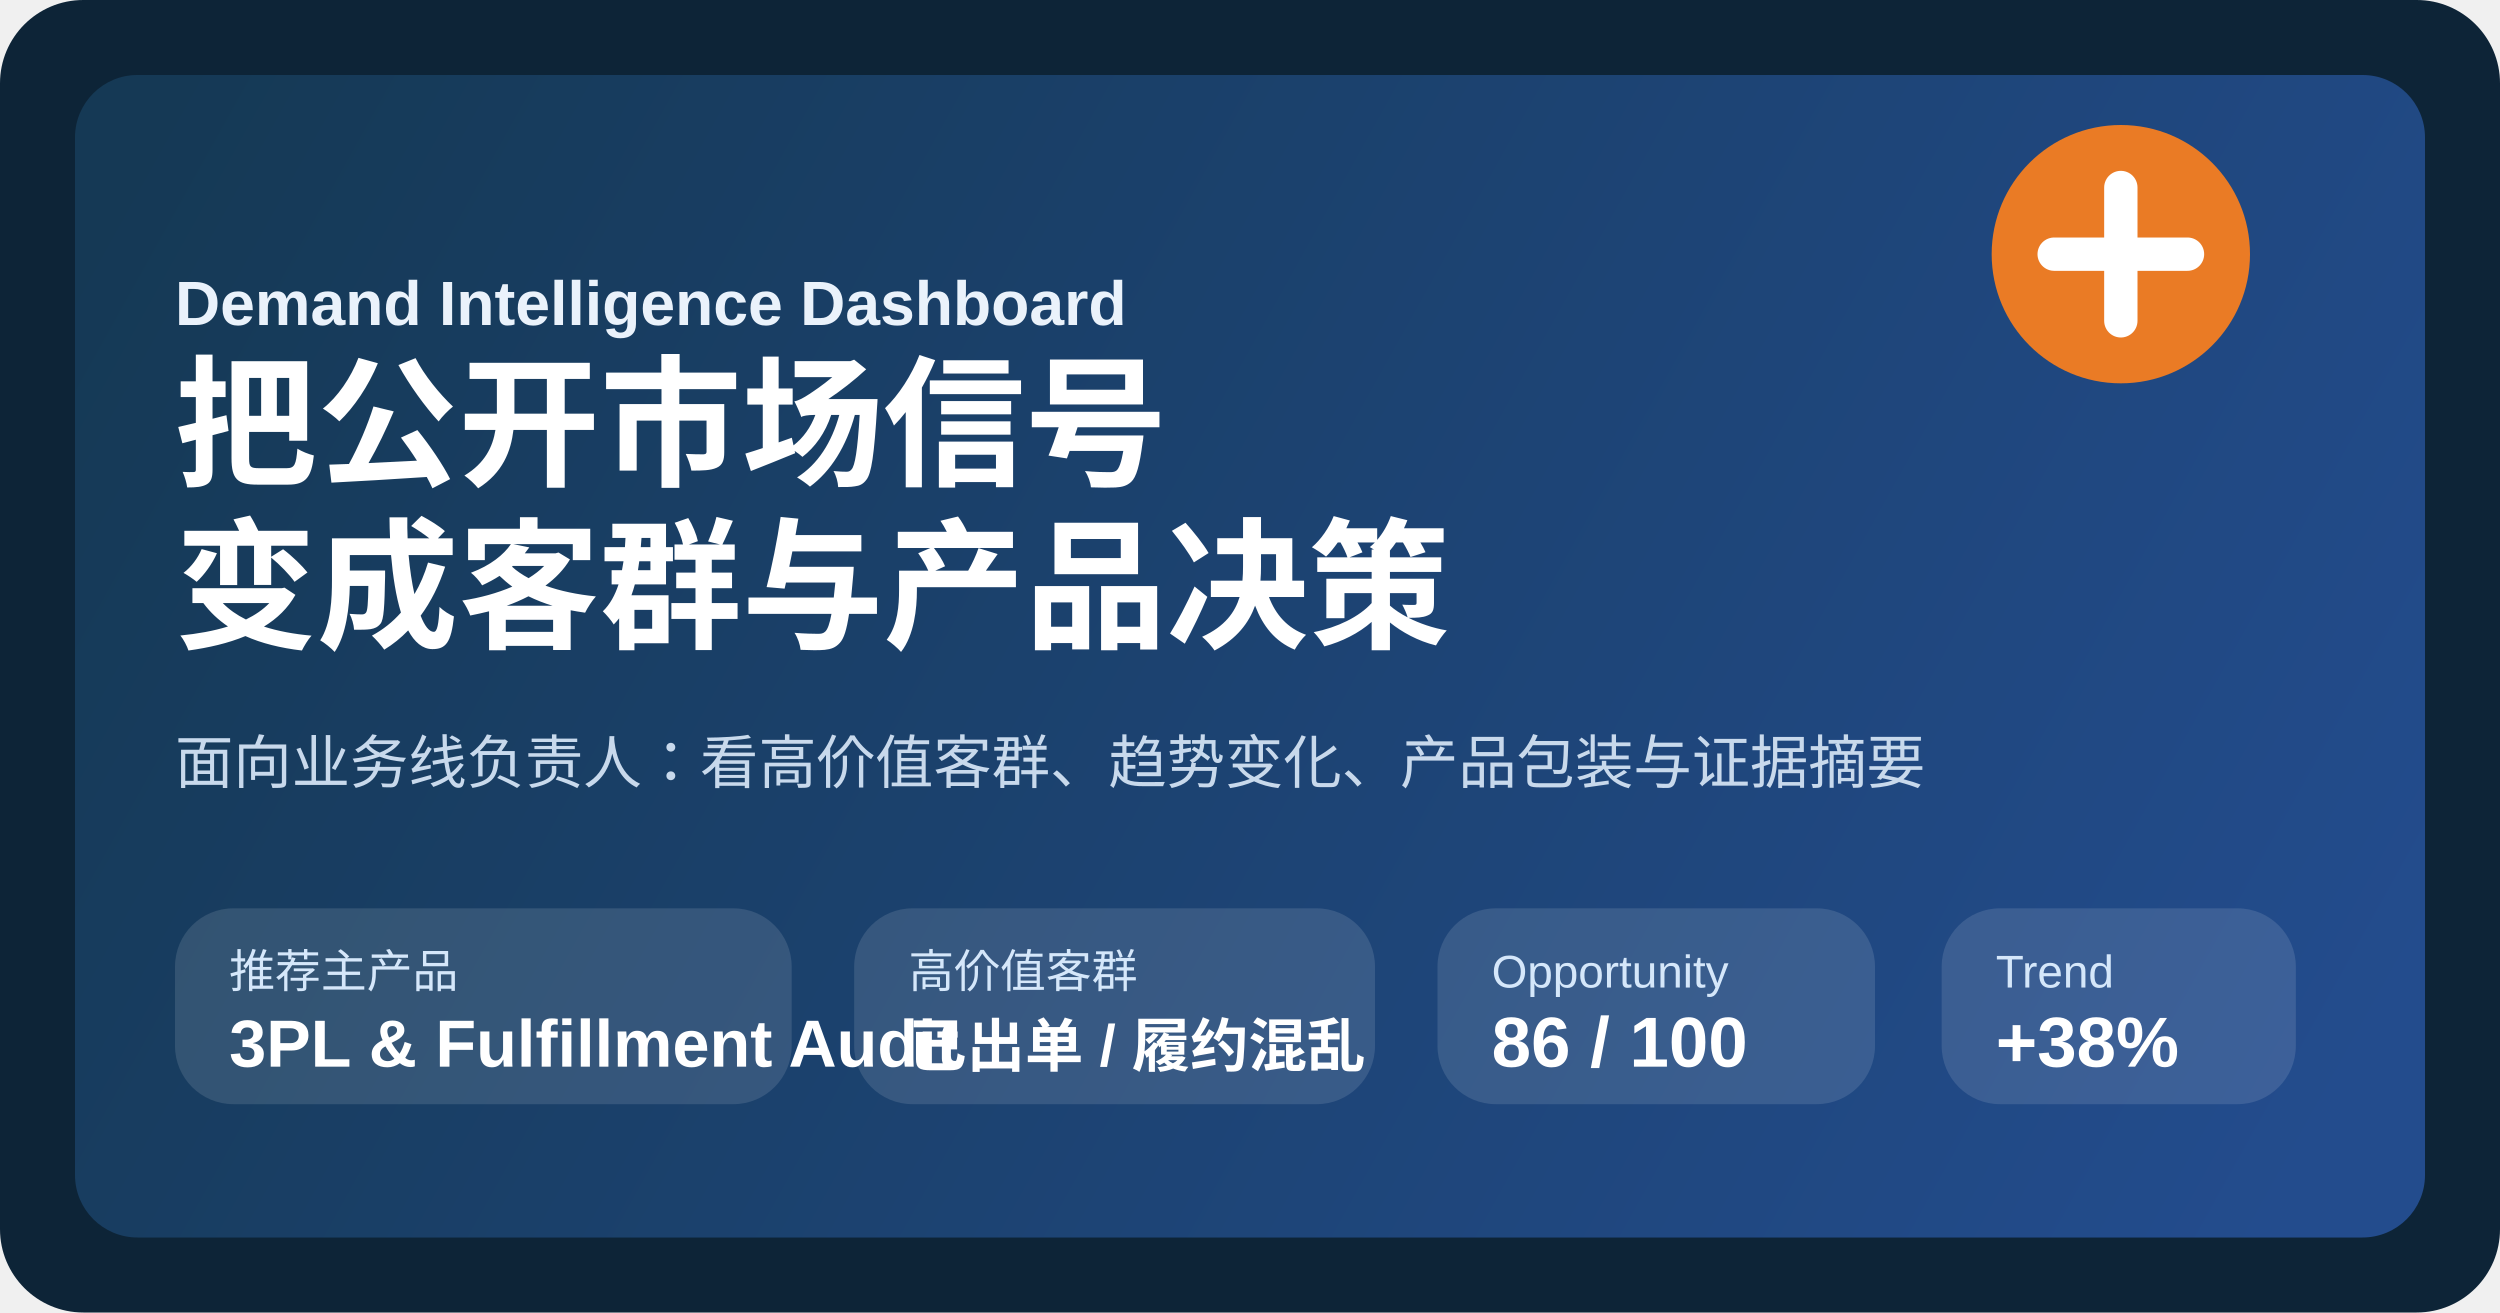
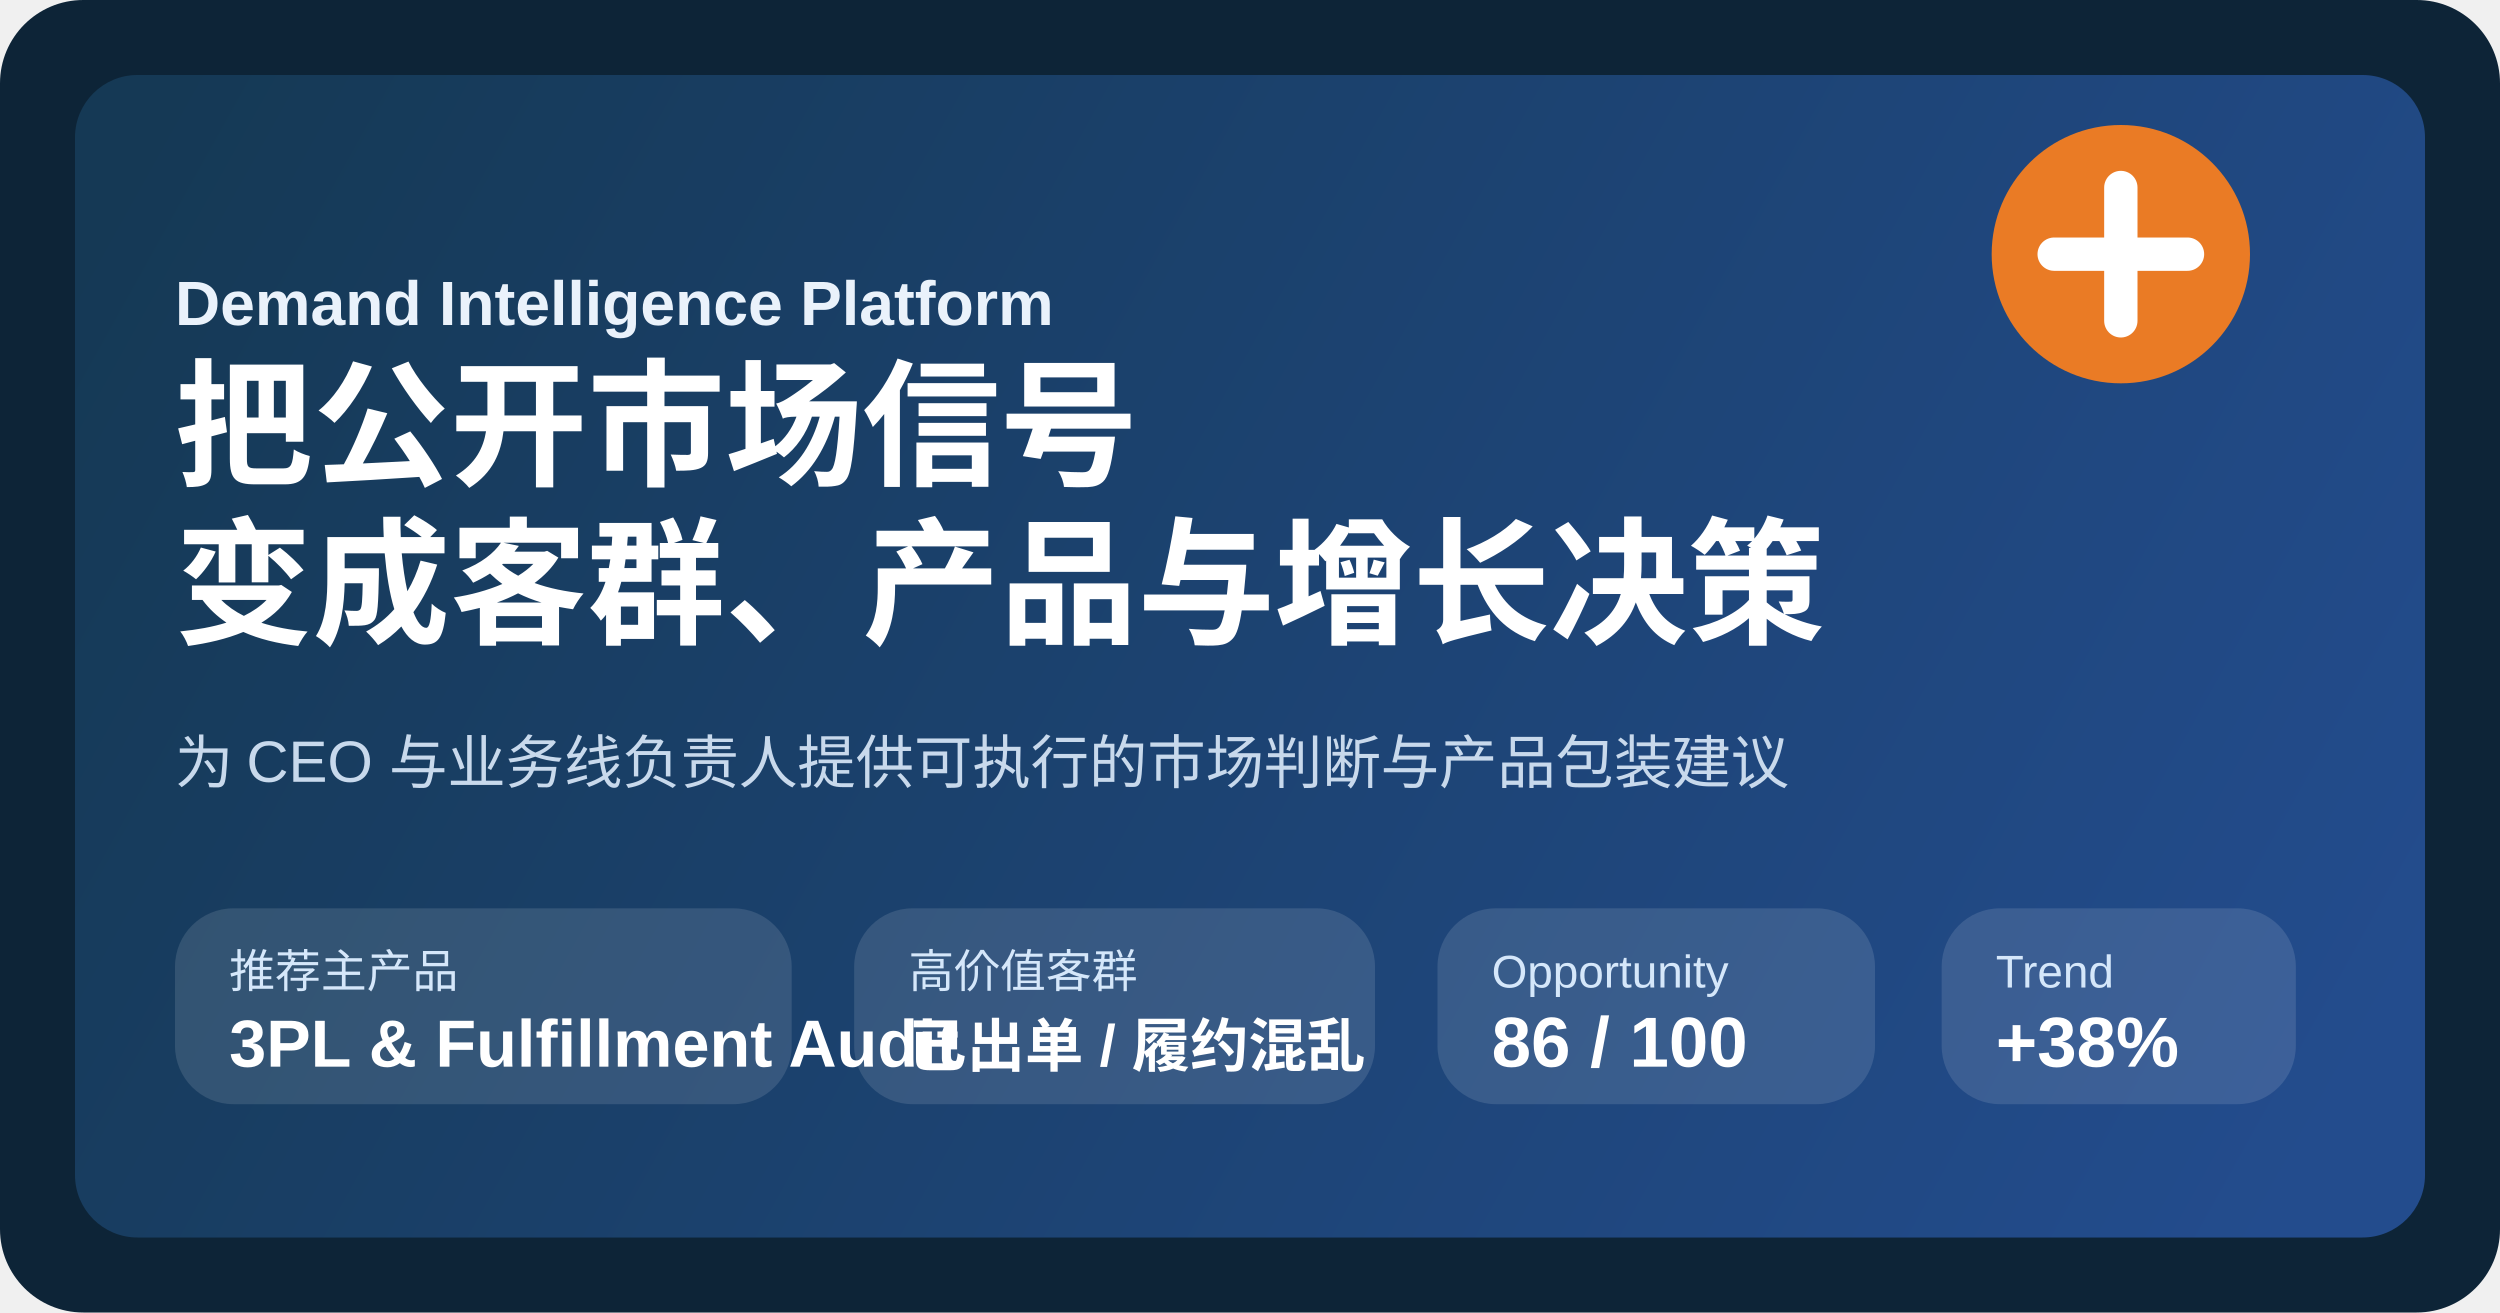
<svg xmlns="http://www.w3.org/2000/svg" width="1200" height="630" viewBox="0 0 1200 630" fill="none">
  <rect width="1200" height="630" rx="40" fill="#0D2437" />
  <rect x="36" y="36" width="1128" height="558" rx="30" fill="url(#bg)" />
  <circle cx="1018" cy="122" r="62" fill="#EA7B25" />
  <path d="M986 122H1050" stroke="white" stroke-width="16" stroke-linecap="round" />
  <path d="M1018 90V154" stroke="white" stroke-width="16" stroke-linecap="round" />
-   <text x="84" y="156" fill="#EAF2FB" font-family="Arial, Helvetica, sans-serif" font-size="30" font-weight="700">Demand Intelligence Dashboard</text>
-   <text x="84" y="228" fill="white" font-family="Arial, Helvetica, sans-serif" font-size="68" font-weight="700">把公开市场信号</text>
-   <text x="84" y="306" fill="white" font-family="Arial, Helvetica, sans-serif" font-size="68" font-weight="700">变成客群与产品决策</text>
-   <text x="84" y="376" fill="#C8D9EC" font-family="Arial, Helvetica, sans-serif" font-size="28">面向业务线负责人：看高价值客群、趋势变化、产品包装与证据摘要</text>
+   <text x="84" y="156" fill="#EAF2FB" font-family="Arial, Helvetica, sans-serif" font-size="30" font-weight="700">Demand Intelligence Platform</text>
+   <text x="84" y="228" fill="white" font-family="Arial, Helvetica, sans-serif" font-size="66" font-weight="700">把公开市场信号</text>
+   <text x="84" y="304" fill="white" font-family="Arial, Helvetica, sans-serif" font-size="66" font-weight="700">变成客群、产品与增长决策</text>
+   <text x="84" y="376" fill="#C8D9EC" font-family="Arial, Helvetica, sans-serif" font-size="28">为 CEO 与业务线负责人提供可执行的市场判断与产品包装建议</text>
  <rect x="84" y="436" width="296" height="94" rx="28" fill="rgba(255,255,255,0.12)" />
  <text x="110" y="474" fill="#D5E7FA" font-family="Arial, Helvetica, sans-serif" font-size="22">推荐主产品</text>
  <text x="110" y="512" fill="white" font-family="Arial, Helvetica, sans-serif" font-size="32" font-weight="700">3PL &amp; Fulfillment Audit</text>
  <rect x="410" y="436" width="250" height="94" rx="28" fill="rgba(255,255,255,0.12)" />
  <text x="436" y="474" fill="#D5E7FA" font-family="Arial, Helvetica, sans-serif" font-size="22">高价值客群</text>
  <text x="436" y="512" fill="white" font-family="Arial, Helvetica, sans-serif" font-size="28" font-weight="700">已出单 / 履约混乱</text>
  <rect x="690" y="436" width="210" height="94" rx="28" fill="rgba(255,255,255,0.12)" />
  <text x="716" y="474" fill="#D5E7FA" font-family="Arial, Helvetica, sans-serif" font-size="22">Opportunity</text>
  <text x="716" y="512" fill="white" font-family="Arial, Helvetica, sans-serif" font-size="34" font-weight="700">86 / 100</text>
  <rect x="932" y="436" width="170" height="94" rx="28" fill="rgba(255,255,255,0.12)" />
  <text x="958" y="474" fill="#D5E7FA" font-family="Arial, Helvetica, sans-serif" font-size="22">Trend</text>
  <text x="958" y="512" fill="white" font-family="Arial, Helvetica, sans-serif" font-size="34" font-weight="700">+38%</text>
  <defs>
    <linearGradient id="bg" x1="86" y1="36" x2="1088" y2="594" gradientUnits="userSpaceOnUse">
      <stop stop-color="#153955" />
      <stop offset="1" stop-color="#234C8D" />
    </linearGradient>
  </defs>
</svg>
